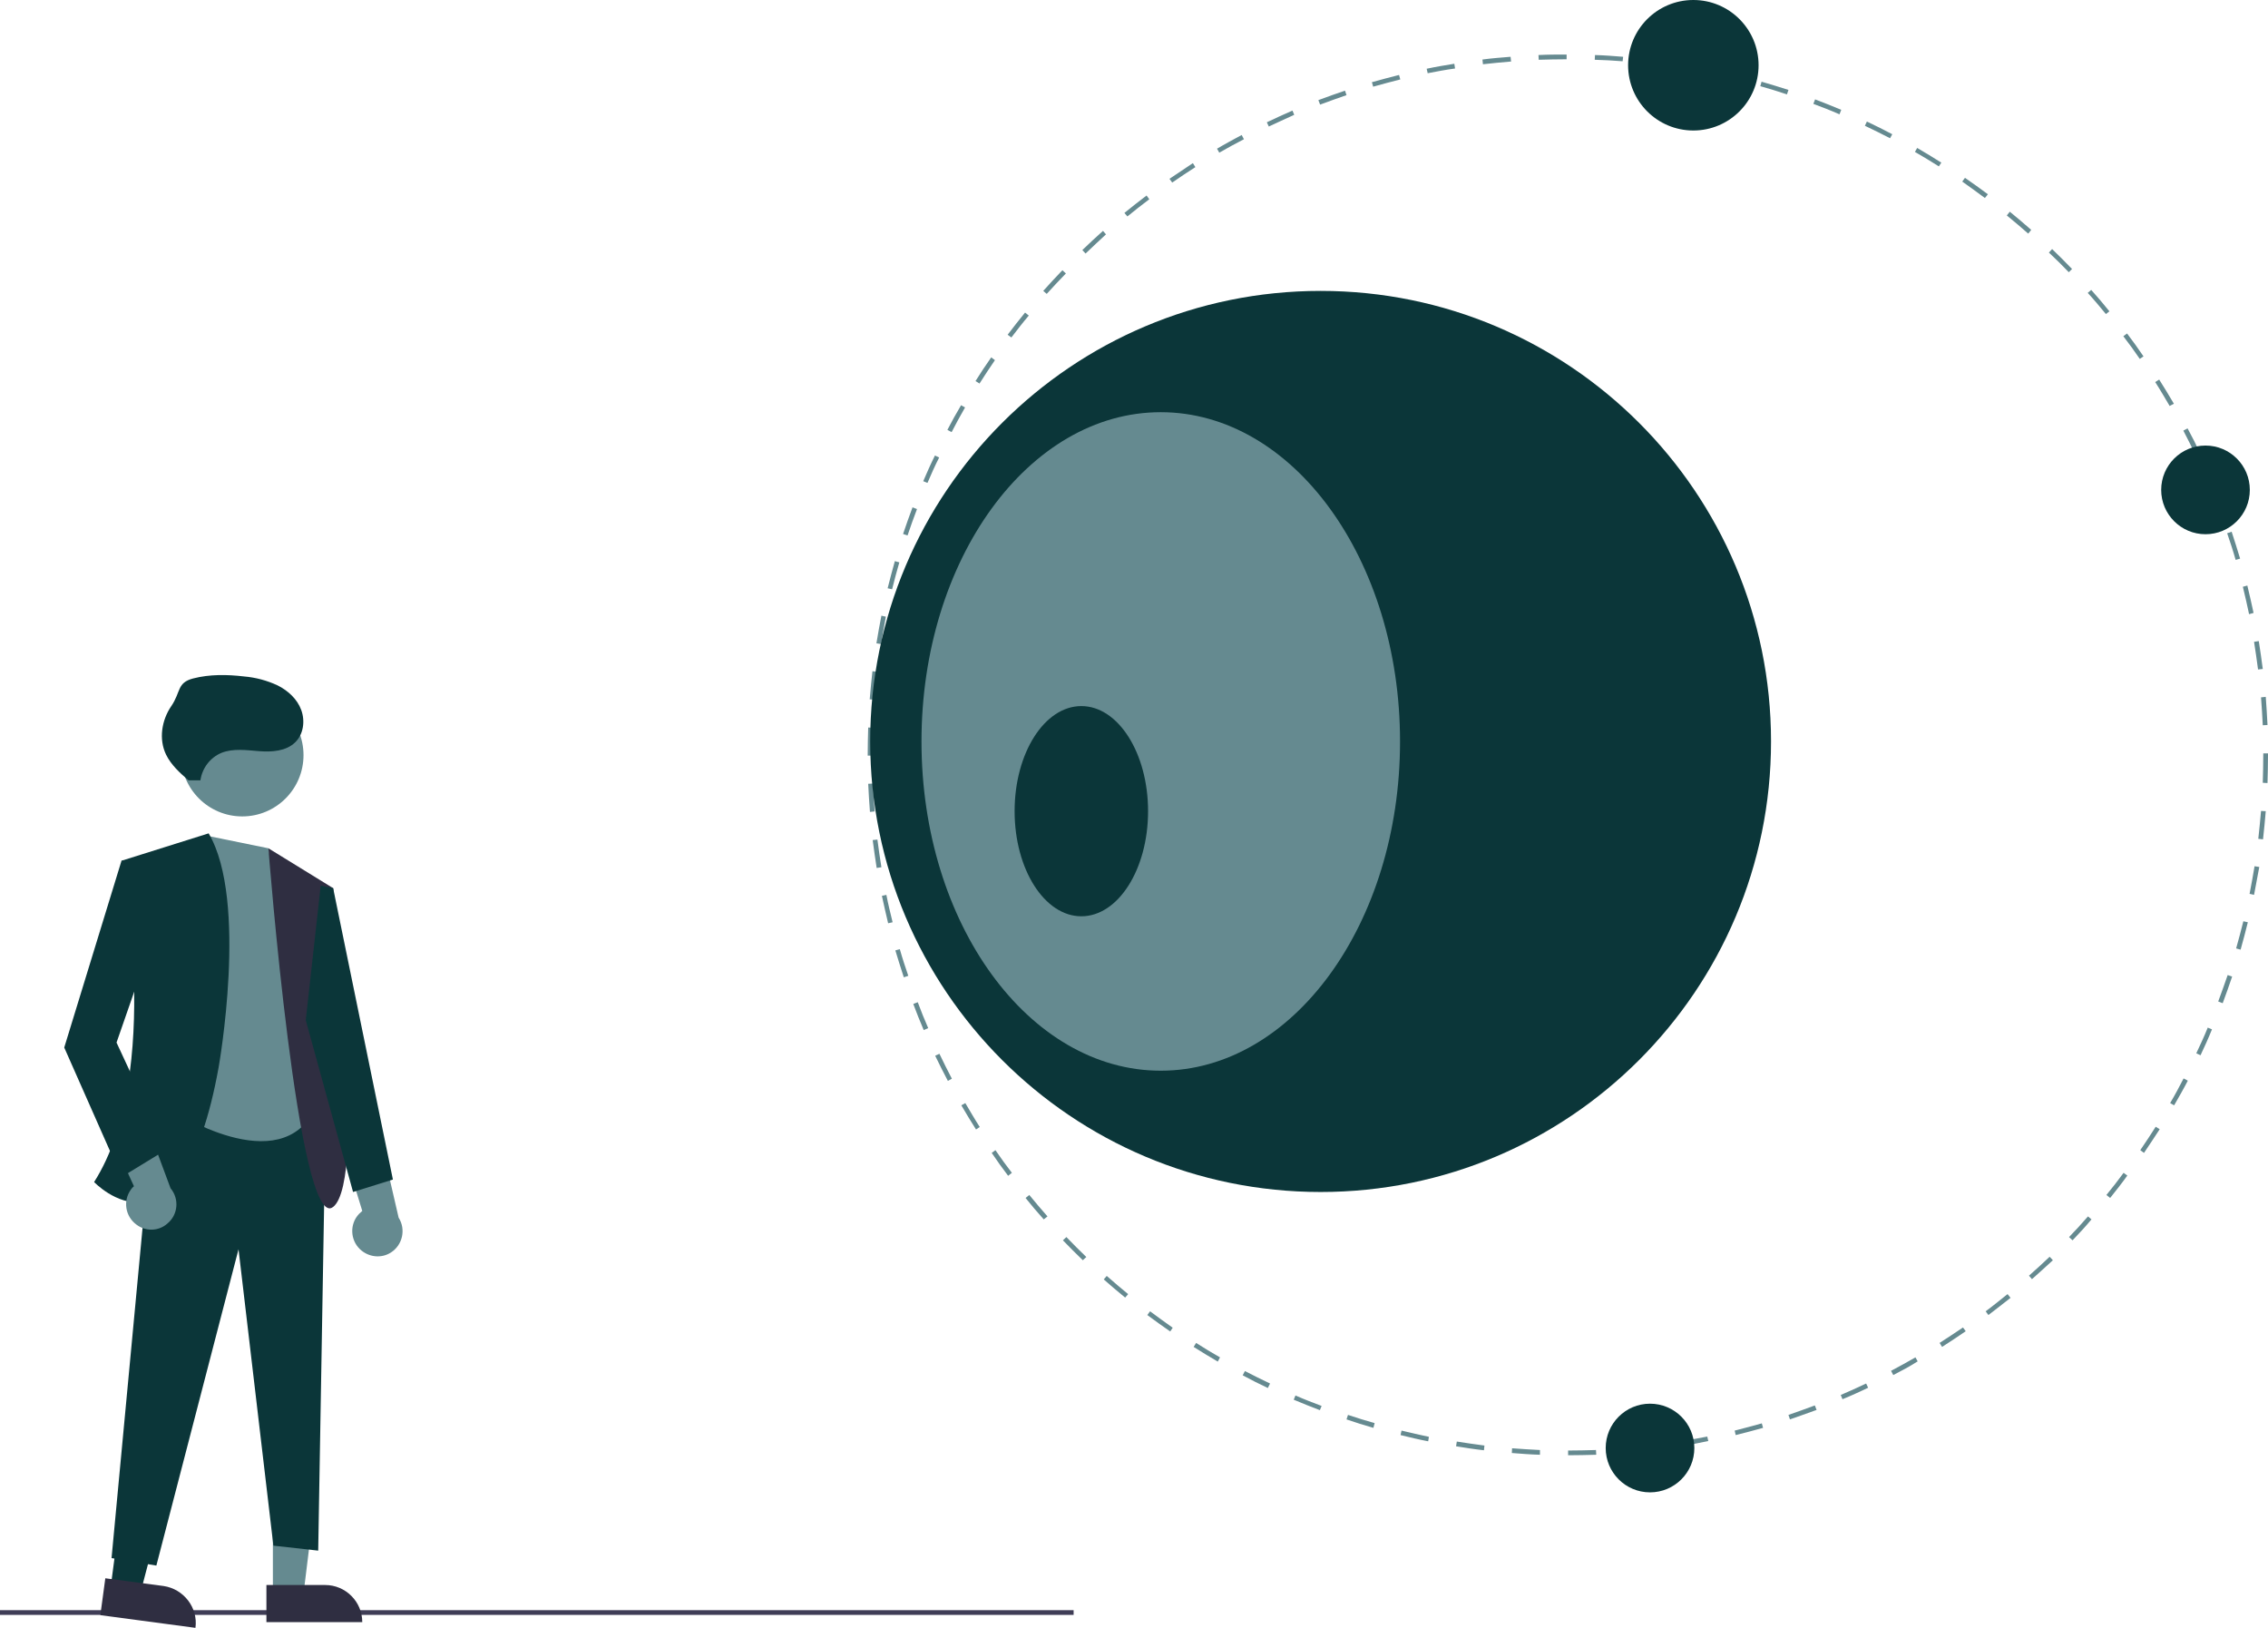
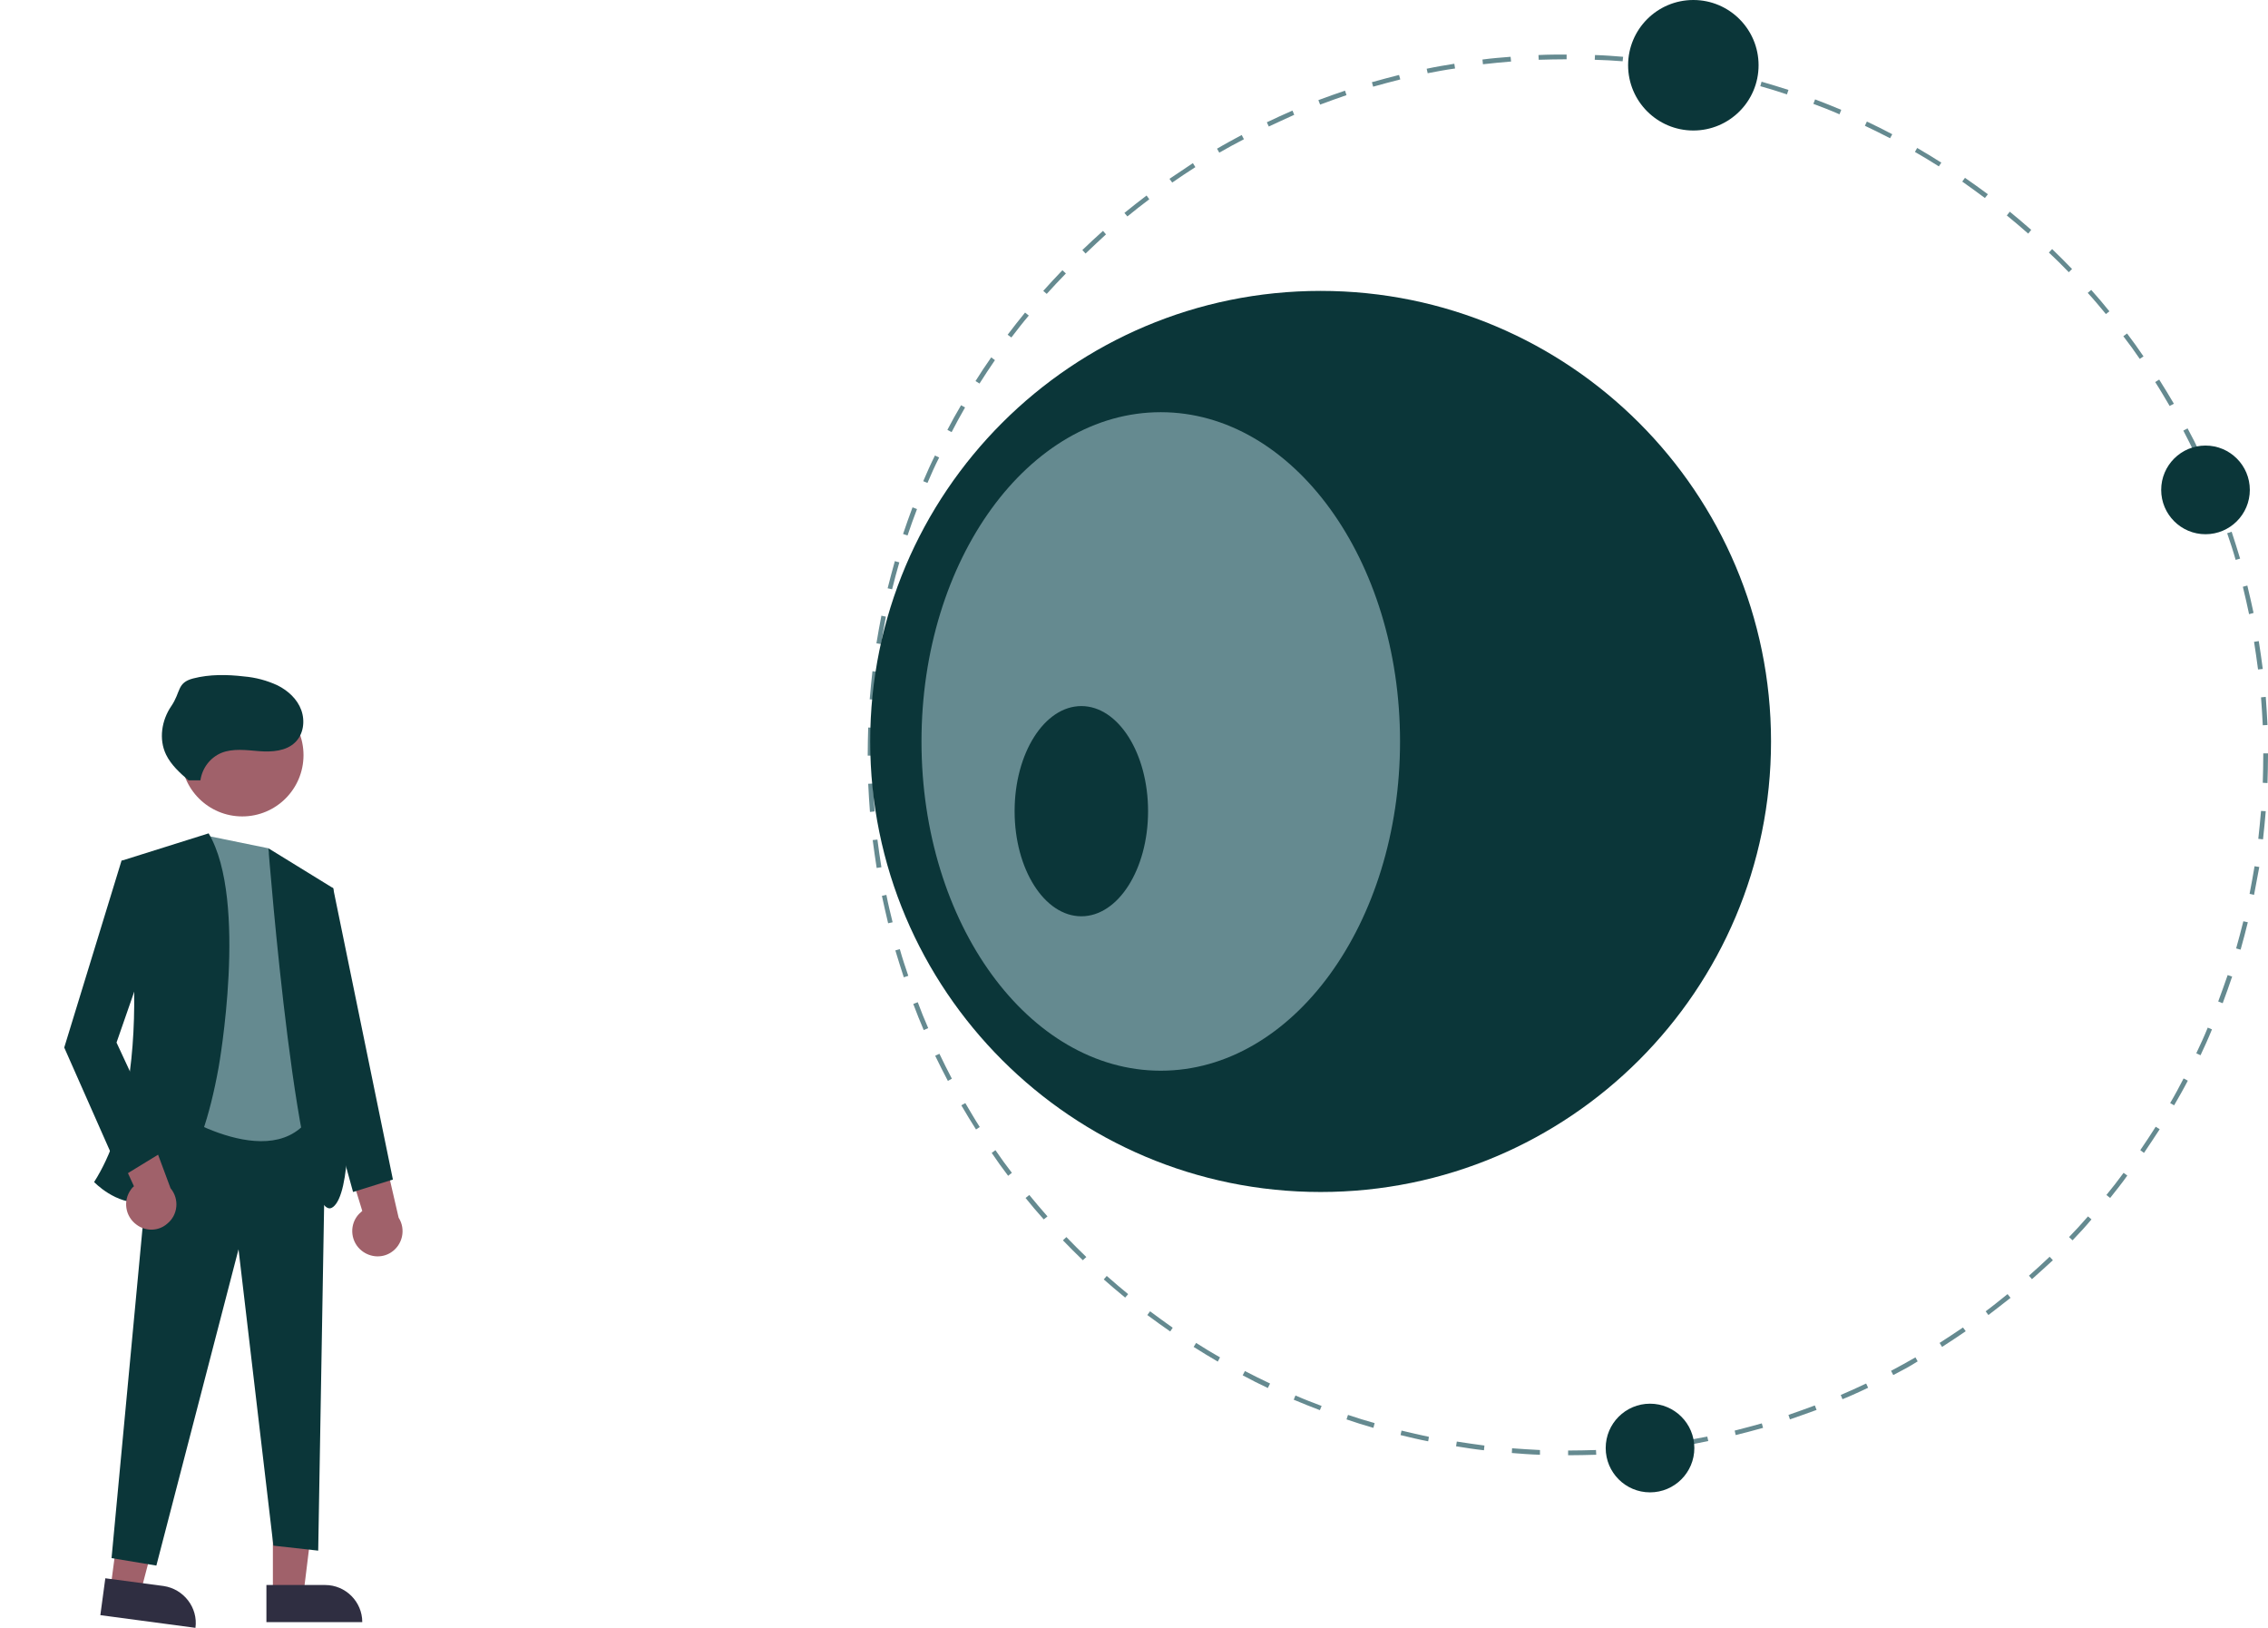
<svg xmlns="http://www.w3.org/2000/svg" version="1.1" id="Layer_1" x="0px" y="0px" viewBox="0 0 910.9 653.6" style="enable-background:new 0 0 910.9 653.6;" xml:space="preserve">
  <style type="text/css">
- 	.st0{fill:#3F3D56;}
- 	.st1{fill:#658A90;}
- 	.st2{fill:#2F2E41;}
- 	.st3{fill:#0B3639;}
+ 	.st0{fill:#A0616A;}
+ 	.st1{fill:#2F2E41;}
+ 	.st2{fill:#0B3639;}
+ 	.st3{fill:#658A90;}
</style>
-   <rect y="646.5" class="st0" width="431.2" height="1.9" />
-   <polygon class="st1" points="109.6,639.9 121.9,639.9 127.7,592.7 109.6,592.7 " />
-   <path class="st2" d="M145.5,651.3l-38.5,0l0,0l0-14.9l0,0l23.6,0C138.8,636.4,145.5,643.1,145.5,651.3L145.5,651.3L145.5,651.3z" />
-   <polygon class="st3" points="44.4,637.6 56.5,639.2 68.6,593.1 50.6,590.7 " />
-   <path class="st2" d="M78.5,653.6l-38.2-5.1l0,0l2-14.8l0,0l23.4,3.1C73.8,638,79.6,645.5,78.5,653.6L78.5,653.6L78.5,653.6  L78.5,653.6z" />
-   <polygon class="st3" points="61.8,444.6 130.8,447.6 127.8,622.6 109.8,620.6 95.8,501.6 62.8,628.6 44.8,625.6 " />
-   <path class="st1" d="M107.8,340.6l-24-4.9l-15,109.9c0,0,44,29,58-1L107.8,340.6z" />
-   <circle class="st1" cx="97.3" cy="303.2" r="24.6" />
-   <path class="st3" d="M83.8,334.6l-35,11c0,0,17,85-11,129c0,0,35,37,50-46C87.8,428.6,99.8,361.6,83.8,334.6z" />
+   <polygon class="st0" points="109.6,639.9 121.9,639.9 127.7,592.7 109.6,592.7 " />
+   <path class="st1" d="M145.5,651.3H107l0,0v-14.9l0,0h23.6C138.8,636.4,145.5,643.1,145.5,651.3L145.5,651.3L145.5,651.3z" />
+   <polygon class="st0" points="44.4,637.6 56.5,639.2 68.6,593.1 50.6,590.7 " />
+   <path class="st1" d="M78.5,653.6l-38.2-5.1l0,0l2-14.8l0,0l23.4,3.1C73.8,638,79.6,645.5,78.5,653.6L78.5,653.6L78.5,653.6  L78.5,653.6z" />
+   <polygon class="st2" points="61.8,444.6 130.8,447.6 127.8,622.6 109.8,620.6 95.8,501.6 62.8,628.6 44.8,625.6 " />
+   <path class="st3" d="M107.8,340.6l-24-4.9l-15,109.9c0,0,44,29,58-1L107.8,340.6z" />
+   <circle class="st0" cx="97.3" cy="303.2" r="24.6" />
+   <path class="st2" d="M83.8,334.6l-35,11c0,0,17,85-11,129c0,0,35,37,50-46C87.8,428.6,99.8,361.6,83.8,334.6z" />
  <path class="st2" d="M107.8,340.6l26,16c0,0,14,117,0,128S107.8,340.6,107.8,340.6z" />
-   <path class="st1" d="M144.6,501.6c-4-3.8-4.2-10.2-0.4-14.2c0.4-0.4,0.9-0.8,1.3-1.2L135,452.1l17.8,5.2l7.3,31.6  c3,4.7,1.6,11-3.1,14C153.1,505.4,148,504.8,144.6,501.6z" />
-   <path class="st1" d="M54.8,491.7c-4.5-3.3-5.5-9.6-2.2-14.1c0.3-0.5,0.7-0.9,1.2-1.3l-14.9-32.5l18.3,2.9l11.3,30.4  c3.6,4.3,3,10.7-1.3,14.2C63.7,494.4,58.5,494.5,54.8,491.7L54.8,491.7z" />
-   <polygon class="st3" points="57.8,346.6 48.8,345.6 25.8,420.6 48.8,472.6 66.8,461.6 46.8,418.6 62.8,372.6 " />
-   <polygon class="st3" points="128.8,355.6 133.8,356.6 157.8,473.6 141.8,478.6 122.8,409.6 " />
-   <path class="st3" d="M80.5,313.3c0.7-4.9,3.9-9.1,8.4-11c4.7-1.9,10.1-1.1,15.2-0.7s10.8,0,14.4-3.5c3.4-3.2,4.1-8.6,2.5-13  s-5.3-7.8-9.5-9.9c-4.3-2-8.8-3.2-13.5-3.6c-6.8-0.8-13.8-0.9-20.4,0.8s-4.9,5.4-8.8,11.1s-5.1,13.3-2.1,19.5c2,4.1,5.5,7.3,9,10.3" />
-   <path class="st1" d="M629.8,584.3l0-1.9c3.7,0,7.5-0.1,11.2-0.2l0.1,1.9C637.4,584.2,633.6,584.3,629.8,584.3z M618.5,584.1  c-3.7-0.1-7.6-0.4-11.3-0.7l0.1-1.9c3.7,0.3,7.5,0.5,11.2,0.7L618.5,584.1z M652.5,583.4l-0.1-1.9c3.7-0.3,7.5-0.7,11.2-1.1l0.2,1.9  C660,582.7,656.2,583.1,652.5,583.4L652.5,583.4z M596,582.3c-3.7-0.4-7.5-1-11.2-1.6l0.3-1.9c3.7,0.6,7.4,1.1,11.1,1.6L596,582.3z   M674.9,580.7l-0.3-1.9c3.7-0.6,7.4-1.3,11.1-2l0.4,1.8C682.4,579.4,678.6,580.1,674.9,580.7L674.9,580.7z M573.6,578.7  c-3.7-0.7-7.4-1.6-11.1-2.5l0.4-1.8c3.6,0.9,7.3,1.7,11,2.5L573.6,578.7z M697.1,576.2l-0.4-1.8c3.6-0.9,7.3-1.9,10.9-2.9l0.5,1.8  C704.5,574.3,700.8,575.3,697.1,576.2z M551.6,573.3c-3.6-1-7.3-2.2-10.8-3.4l0.6-1.8c3.5,1.2,7.2,2.3,10.7,3.3L551.6,573.3z   M718.9,569.9l-0.6-1.8c3.5-1.2,7.1-2.5,10.6-3.8l0.7,1.8C726,567.4,722.4,568.7,718.9,569.9z M530.1,566.2  c-3.5-1.3-7.1-2.8-10.5-4.2l0.7-1.7c3.4,1.5,7,2.9,10.5,4.2L530.1,566.2z M740,561.8l-0.7-1.7c3.4-1.5,6.9-3,10.2-4.6l0.8,1.7  C746.9,558.8,743.5,560.4,740,561.8z M509.2,557.3c-3.4-1.6-6.8-3.3-10.1-5.1l0.9-1.7c3.3,1.7,6.7,3.4,10.1,5L509.2,557.3z   M760.4,552.1l-0.9-1.7c3.3-1.7,6.6-3.6,9.8-5.4l0.9,1.6C767.1,548.6,763.7,550.4,760.4,552.1L760.4,552.1z M489.1,546.7  c-3.3-1.9-6.5-3.9-9.7-5.9l1-1.6c3.1,2,6.4,4,9.6,5.8L489.1,546.7z M780,540.8l-1-1.6c3.1-2,6.3-4.1,9.4-6.2l1.1,1.5  C786.3,536.7,783.1,538.8,780,540.8L780,540.8z M470,534.6c-3.1-2.1-6.2-4.4-9.2-6.6l1.1-1.5c3,2.2,6.1,4.5,9.1,6.6L470,534.6z   M798.6,528l-1.1-1.5c3-2.2,5.9-4.6,8.8-6.9l1.2,1.5C804.6,523.4,801.6,525.7,798.6,528L798.6,528z M451.9,521  c-2.9-2.4-5.8-4.8-8.6-7.3l1.2-1.4c2.8,2.5,5.7,4.9,8.6,7.3L451.9,521z M816.1,513.6l-1.2-1.4c2.8-2.5,5.6-5,8.3-7.6l1.3,1.4  C821.7,508.6,818.9,511.1,816.1,513.6L816.1,513.6z M434.9,506c-2.7-2.6-5.4-5.3-8-8l1.4-1.3c2.6,2.7,5.3,5.4,8,8L434.9,506z   M832.4,498l-1.4-1.3c2.6-2.7,5.2-5.5,7.6-8.3l1.4,1.2C837.6,492.5,835,495.3,832.4,498L832.4,498z M419.2,489.6  c-2.5-2.8-5-5.7-7.3-8.6l1.5-1.2c2.4,2.9,4.8,5.8,7.3,8.6L419.2,489.6z M847.5,481l-1.5-1.2c2.4-2.9,4.7-5.9,6.9-8.9l1.5,1.1  C852.2,475.1,849.8,478.1,847.5,481L847.5,481z M404.9,472.1c-2.3-3-4.5-6.1-6.6-9.2l1.5-1.1c2.1,3.1,4.3,6.1,6.6,9.1L404.9,472.1z   M861.1,462.9l-1.5-1.1c2.1-3.1,4.2-6.2,6.2-9.4l1.6,1C865.3,456.6,863.2,459.8,861.1,462.9L861.1,462.9z M392,453.5  c-2-3.2-4-6.4-5.9-9.7l1.6-0.9c1.9,3.2,3.8,6.5,5.8,9.6L392,453.5z M873.2,443.8l-1.6-0.9c1.9-3.2,3.7-6.6,5.4-9.9l1.7,0.9  C877,437.2,875.1,440.5,873.2,443.8L873.2,443.8z M380.7,434c-1.7-3.3-3.5-6.7-5.1-10.1l1.7-0.8c1.6,3.4,3.3,6.7,5,10L380.7,434z   M883.8,423.7l-1.7-0.8c1.6-3.4,3.2-6.8,4.6-10.3l1.7,0.7C887,416.8,885.4,420.3,883.8,423.7L883.8,423.7z M371,413.6  c-1.5-3.5-2.9-7-4.2-10.5l1.8-0.7c1.3,3.5,2.7,7,4.2,10.4L371,413.6z M892.7,402.8l-1.8-0.7c1.3-3.5,2.6-7.1,3.8-10.6l1.8,0.6  C895.3,395.7,894,399.3,892.7,402.8L892.7,402.8z M363,392.4c-1.2-3.6-2.3-7.2-3.4-10.8l1.8-0.5c1,3.6,2.2,7.2,3.4,10.7L363,392.4z   M899.9,381.3l-1.8-0.5c1-3.6,2-7.2,2.9-10.9l1.8,0.4C901.9,374,900.9,377.7,899.9,381.3L899.9,381.3z M356.7,370.7  c-0.9-3.7-1.7-7.4-2.5-11l1.8-0.4c0.7,3.7,1.6,7.3,2.5,11L356.7,370.7z M905.3,359.3l-1.8-0.4c0.7-3.7,1.4-7.4,2-11.1l1.9,0.3  C906.7,351.9,906,355.7,905.3,359.3L905.3,359.3z M352.1,348.5c-0.6-3.7-1.1-7.5-1.6-11.2l1.9-0.2c0.5,3.7,1,7.5,1.6,11.1  L352.1,348.5z M908.9,337l-1.9-0.2c0.4-3.7,0.8-7.5,1.1-11.2l1.9,0.1C909.7,329.5,909.3,333.2,908.9,337L908.9,337z M349.4,326  c-0.3-3.7-0.5-7.5-0.7-11.3l1.9-0.1c0.2,3.7,0.4,7.5,0.7,11.2L349.4,326z M910.7,314.4l-1.9-0.1c0.1-3.7,0.2-7.5,0.2-11.2l0-0.6h1.9  l0,0.6C910.9,306.9,910.8,310.7,910.7,314.4L910.7,314.4z M350.4,303.4h-1.9l0-0.3c0-3.7,0.1-7.4,0.2-11l1.9,0.1  c-0.1,3.6-0.2,7.3-0.2,10.9L350.4,303.4z M908.8,291.2c-0.2-3.7-0.4-7.5-0.7-11.2l1.9-0.2c0.3,3.8,0.5,7.6,0.7,11.3L908.8,291.2z   M351.2,280.9l-1.9-0.1c0.3-3.8,0.7-7.5,1.1-11.3l1.9,0.2C351.9,273.4,351.5,277.2,351.2,280.9z M906.9,268.8  c-0.5-3.7-1-7.4-1.6-11.1l1.9-0.3c0.6,3.7,1.1,7.5,1.6,11.2L906.9,268.8z M353.9,258.6l-1.9-0.3c0.6-3.7,1.3-7.5,2-11.1l1.8,0.4  C355.1,251.2,354.5,254.9,353.9,258.6z M903.3,246.6c-0.8-3.7-1.6-7.4-2.5-11l1.8-0.5c0.9,3.6,1.7,7.4,2.5,11L903.3,246.6z   M358.3,236.6l-1.8-0.4c0.9-3.6,1.9-7.3,2.9-10.9l1.8,0.5C360.2,229.3,359.2,232.9,358.3,236.6L358.3,236.6z M897.9,224.8  c-1-3.6-2.2-7.2-3.4-10.7l1.8-0.6c1.2,3.6,2.3,7.2,3.4,10.8L897.9,224.8z M364.5,215l-1.8-0.6c1.2-3.6,2.5-7.2,3.8-10.7l1.8,0.7  C367,207.8,365.7,211.4,364.5,215z M890.7,203.5c-1.3-3.5-2.7-7-4.2-10.4l1.7-0.7c1.5,3.4,2.9,7,4.2,10.5L890.7,203.5z M372.5,193.9  l-1.7-0.7c1.5-3.5,3-6.9,4.7-10.3l1.7,0.8C375.5,187,374,190.4,372.5,193.9L372.5,193.9z M881.9,182.9c-1.6-3.4-3.3-6.7-5-10  l1.7-0.9c1.8,3.3,3.5,6.7,5.1,10.1L881.9,182.9z M382.2,173.5l-1.7-0.9c1.7-3.3,3.6-6.7,5.5-9.9l1.6,0.9  C385.7,166.9,383.9,170.2,382.2,173.5L382.2,173.5z M871.4,163c-1.9-3.2-3.8-6.5-5.8-9.6l1.6-1c2,3.2,4,6.4,5.9,9.7L871.4,163z   M393.4,154l-1.6-1c2-3.2,4.1-6.4,6.3-9.5l1.5,1.1C397.5,147.7,395.4,150.8,393.4,154L393.4,154z M859.4,144.1  c-2.1-3.1-4.3-6.1-6.6-9.1l1.5-1.1c2.3,3,4.5,6.1,6.6,9.2L859.4,144.1z M406.2,135.5l-1.5-1.1c2.3-3,4.6-6,7-8.9l1.5,1.2  C410.8,129.5,408.5,132.5,406.2,135.5L406.2,135.5z M845.8,126.1c-2.4-2.9-4.8-5.8-7.3-8.5l1.4-1.2c2.5,2.8,5,5.7,7.3,8.6  L845.8,126.1z M420.4,118l-1.4-1.2c2.5-2.8,5.1-5.6,7.7-8.3l1.4,1.3C425.5,112.5,422.9,115.2,420.4,118L420.4,118z M830.9,109.3  c-2.6-2.7-5.3-5.4-8-7.9l1.3-1.4c2.7,2.6,5.4,5.3,8,8L830.9,109.3z M436,101.8l-1.3-1.4c2.7-2.6,5.5-5.2,8.3-7.7l1.2,1.4  C441.5,96.6,438.7,99.2,436,101.8L436,101.8z M814.6,93.8c-2.8-2.5-5.7-4.9-8.6-7.3l1.2-1.5c2.9,2.4,5.8,4.8,8.6,7.3L814.6,93.8z   M452.8,86.9l-1.2-1.4c2.9-2.4,5.9-4.7,8.9-7l1.1,1.5C458.7,82.2,455.7,84.5,452.8,86.9L452.8,86.9z M797.2,79.5  c-3-2.2-6.1-4.5-9.1-6.6l1.1-1.5c3.1,2.1,6.2,4.4,9.2,6.6L797.2,79.5z M470.8,73.3l-1.1-1.5c3.1-2.1,6.3-4.2,9.4-6.3l1,1.6  C477,69.1,473.8,71.2,470.8,73.3L470.8,73.3z M778.7,66.8c-3.2-2-6.4-4-9.6-5.8l0.9-1.6c3.3,1.9,6.5,3.9,9.7,5.9L778.7,66.8z   M489.7,61.3l-0.9-1.6c3.2-1.9,6.6-3.7,9.9-5.5l0.9,1.7C496.3,57.6,493,59.4,489.7,61.3L489.7,61.3z M759.1,55.5  c-3.3-1.7-6.7-3.4-10.1-5l0.8-1.7c3.4,1.6,6.8,3.3,10.2,5.1L759.1,55.5z M509.6,50.8l-0.8-1.7c3.4-1.6,6.8-3.2,10.3-4.7l0.7,1.7  C516.4,47.7,512.9,49.2,509.6,50.8L509.6,50.8z M738.8,45.9c-3.4-1.5-7-2.9-10.5-4.2l0.7-1.8c3.5,1.3,7.1,2.8,10.5,4.2L738.8,45.9z   M530.2,42l-0.7-1.8c3.5-1.3,7.1-2.6,10.7-3.8l0.6,1.8C537.3,39.4,533.7,40.7,530.2,42L530.2,42z M717.7,37.9  c-3.5-1.2-7.2-2.3-10.7-3.3l0.5-1.8c3.6,1,7.2,2.2,10.8,3.3L717.7,37.9z M551.5,34.8L551,33c3.6-1,7.3-2,10.9-2.9l0.5,1.8  C558.8,32.8,555.1,33.8,551.5,34.8L551.5,34.8z M696.1,31.7c-3.6-0.9-7.3-1.7-11-2.4l0.4-1.8c3.7,0.7,7.4,1.6,11.1,2.5L696.1,31.7z   M573.4,29.4l-0.4-1.8c3.7-0.8,7.4-1.4,11.1-2l0.3,1.9C580.7,28,577,28.7,573.4,29.4z M674,27.3c-3.7-0.6-7.4-1.1-11.1-1.5l0.2-1.9  c3.7,0.4,7.5,1,11.2,1.6L674,27.3z M595.6,25.8l-0.2-1.9c3.7-0.5,7.5-0.8,11.3-1.1l0.2,1.9C603,25,599.3,25.4,595.6,25.8L595.6,25.8  z M651.7,24.6c-3.7-0.3-7.5-0.5-11.2-0.6l0.1-1.9c3.8,0.1,7.6,0.4,11.3,0.7L651.7,24.6z M618,24l-0.1-1.9c3.7-0.2,7.6-0.2,11.3-0.2  l0,1.9C625.5,23.8,621.7,23.9,618,24L618,24z" />
-   <circle class="st3" cx="530.4" cy="297.7" r="180.9" />
-   <ellipse class="st1" cx="466.2" cy="297.7" rx="96.1" ry="132.2" />
-   <ellipse class="st3" cx="434.3" cy="325.7" rx="26.8" ry="42.2" />
-   <circle class="st3" cx="885.8" cy="196.7" r="17.8" />
-   <circle class="st3" cx="680.1" cy="26.2" r="26.2" />
-   <circle class="st3" cx="662.7" cy="581.4" r="17.8" />
+   <path class="st0" d="M144.6,501.6c-4-3.8-4.2-10.2-0.4-14.2c0.4-0.4,0.9-0.8,1.3-1.2L135,452.1l17.8,5.2l7.3,31.6  c3,4.7,1.6,11-3.1,14C153.1,505.4,148,504.8,144.6,501.6z" />
+   <path class="st0" d="M54.8,491.7c-4.5-3.3-5.5-9.6-2.2-14.1c0.3-0.5,0.7-0.9,1.2-1.3l-14.9-32.5l18.3,2.9l11.3,30.4  c3.6,4.3,3,10.7-1.3,14.2C63.7,494.4,58.5,494.5,54.8,491.7L54.8,491.7z" />
+   <polygon class="st2" points="57.8,346.6 48.8,345.6 25.8,420.6 48.8,472.6 66.8,461.6 46.8,418.6 62.8,372.6 " />
+   <polygon class="st2" points="128.8,355.6 133.8,356.6 157.8,473.6 141.8,478.6 122.8,409.6 " />
+   <path class="st2" d="M80.5,313.3c0.7-4.9,3.9-9.1,8.4-11c4.7-1.9,10.1-1.1,15.2-0.7s10.8,0,14.4-3.5c3.4-3.2,4.1-8.6,2.5-13  s-5.3-7.8-9.5-9.9c-4.3-2-8.8-3.2-13.5-3.6c-6.8-0.8-13.8-0.9-20.4,0.8s-4.9,5.4-8.8,11.1s-5.1,13.3-2.1,19.5c2,4.1,5.5,7.3,9,10.3" />
+   <path class="st3" d="M629.8,584.3v-1.9c3.7,0,7.5-0.1,11.2-0.2l0.1,1.9C637.4,584.2,633.6,584.3,629.8,584.3z M618.5,584.1  c-3.7-0.1-7.6-0.4-11.3-0.7l0.1-1.9c3.7,0.3,7.5,0.5,11.2,0.7V584.1z M652.5,583.4l-0.1-1.9c3.7-0.3,7.5-0.7,11.2-1.1l0.2,1.9  C660,582.7,656.2,583.1,652.5,583.4L652.5,583.4z M596,582.3c-3.7-0.4-7.5-1-11.2-1.6l0.3-1.9c3.7,0.6,7.4,1.1,11.1,1.6L596,582.3z   M674.9,580.7l-0.3-1.9c3.7-0.6,7.4-1.3,11.1-2l0.4,1.8C682.4,579.4,678.6,580.1,674.9,580.7L674.9,580.7z M573.6,578.7  c-3.7-0.7-7.4-1.6-11.1-2.5l0.4-1.8c3.6,0.9,7.3,1.7,11,2.5L573.6,578.7z M697.1,576.2l-0.4-1.8c3.6-0.9,7.3-1.9,10.9-2.9l0.5,1.8  C704.5,574.3,700.8,575.3,697.1,576.2z M551.6,573.3c-3.6-1-7.3-2.2-10.8-3.4l0.6-1.8c3.5,1.2,7.2,2.3,10.7,3.3L551.6,573.3z   M718.9,569.9l-0.6-1.8c3.5-1.2,7.1-2.5,10.6-3.8l0.7,1.8C726,567.4,722.4,568.7,718.9,569.9z M530.1,566.2  c-3.5-1.3-7.1-2.8-10.5-4.2l0.7-1.7c3.4,1.5,7,2.9,10.5,4.2L530.1,566.2z M740,561.8l-0.7-1.7c3.4-1.5,6.9-3,10.2-4.6l0.8,1.7  C746.9,558.8,743.5,560.4,740,561.8z M509.2,557.3c-3.4-1.6-6.8-3.3-10.1-5.1l0.9-1.7c3.3,1.7,6.7,3.4,10.1,5L509.2,557.3z   M760.4,552.1l-0.9-1.7c3.3-1.7,6.6-3.6,9.8-5.4l0.9,1.6C767.1,548.6,763.7,550.4,760.4,552.1L760.4,552.1z M489.1,546.7  c-3.3-1.9-6.5-3.9-9.7-5.9l1-1.6c3.1,2,6.4,4,9.6,5.8L489.1,546.7z M780,540.8l-1-1.6c3.1-2,6.3-4.1,9.4-6.2l1.1,1.5  C786.3,536.7,783.1,538.8,780,540.8L780,540.8z M470,534.6c-3.1-2.1-6.2-4.4-9.2-6.6l1.1-1.5c3,2.2,6.1,4.5,9.1,6.6L470,534.6z   M798.6,528l-1.1-1.5c3-2.2,5.9-4.6,8.8-6.9l1.2,1.5C804.6,523.4,801.6,525.7,798.6,528L798.6,528z M451.9,521  c-2.9-2.4-5.8-4.8-8.6-7.3l1.2-1.4c2.8,2.5,5.7,4.9,8.6,7.3L451.9,521z M816.1,513.6l-1.2-1.4c2.8-2.5,5.6-5,8.3-7.6l1.3,1.4  C821.7,508.6,818.9,511.1,816.1,513.6L816.1,513.6z M434.9,506c-2.7-2.6-5.4-5.3-8-8l1.4-1.3c2.6,2.7,5.3,5.4,8,8L434.9,506z   M832.4,498l-1.4-1.3c2.6-2.7,5.2-5.5,7.6-8.3l1.4,1.2C837.6,492.5,835,495.3,832.4,498L832.4,498z M419.2,489.6  c-2.5-2.8-5-5.7-7.3-8.6l1.5-1.2c2.4,2.9,4.8,5.8,7.3,8.6L419.2,489.6z M847.5,481l-1.5-1.2c2.4-2.9,4.7-5.9,6.9-8.9l1.5,1.1  C852.2,475.1,849.8,478.1,847.5,481L847.5,481z M404.9,472.1c-2.3-3-4.5-6.1-6.6-9.2l1.5-1.1c2.1,3.1,4.3,6.1,6.6,9.1L404.9,472.1z   M861.1,462.9l-1.5-1.1c2.1-3.1,4.2-6.2,6.2-9.4l1.6,1C865.3,456.6,863.2,459.8,861.1,462.9L861.1,462.9z M392,453.5  c-2-3.2-4-6.4-5.9-9.7l1.6-0.9c1.9,3.2,3.8,6.5,5.8,9.6L392,453.5z M873.2,443.8l-1.6-0.9c1.9-3.2,3.7-6.6,5.4-9.9l1.7,0.9  C877,437.2,875.1,440.5,873.2,443.8L873.2,443.8z M380.7,434c-1.7-3.3-3.5-6.7-5.1-10.1l1.7-0.8c1.6,3.4,3.3,6.7,5,10L380.7,434z   M883.8,423.7l-1.7-0.8c1.6-3.4,3.2-6.8,4.6-10.3l1.7,0.7C887,416.8,885.4,420.3,883.8,423.7L883.8,423.7z M371,413.6  c-1.5-3.5-2.9-7-4.2-10.5l1.8-0.7c1.3,3.5,2.7,7,4.2,10.4L371,413.6z M892.7,402.8l-1.8-0.7c1.3-3.5,2.6-7.1,3.8-10.6l1.8,0.6  C895.3,395.7,894,399.3,892.7,402.8L892.7,402.8z M363,392.4c-1.2-3.6-2.3-7.2-3.4-10.8l1.8-0.5c1,3.6,2.2,7.2,3.4,10.7L363,392.4z   M899.9,381.3l-1.8-0.5c1-3.6,2-7.2,2.9-10.9l1.8,0.4C901.9,374,900.9,377.7,899.9,381.3L899.9,381.3z M356.7,370.7  c-0.9-3.7-1.7-7.4-2.5-11l1.8-0.4c0.7,3.7,1.6,7.3,2.5,11L356.7,370.7z M905.3,359.3l-1.8-0.4c0.7-3.7,1.4-7.4,2-11.1l1.9,0.3  C906.7,351.9,906,355.7,905.3,359.3L905.3,359.3z M352.1,348.5c-0.6-3.7-1.1-7.5-1.6-11.2l1.9-0.2c0.5,3.7,1,7.5,1.6,11.1  L352.1,348.5z M908.9,337l-1.9-0.2c0.4-3.7,0.8-7.5,1.1-11.2l1.9,0.1C909.7,329.5,909.3,333.2,908.9,337L908.9,337z M349.4,326  c-0.3-3.7-0.5-7.5-0.7-11.3l1.9-0.1c0.2,3.7,0.4,7.5,0.7,11.2L349.4,326z M910.7,314.4l-1.9-0.1c0.1-3.7,0.2-7.5,0.2-11.2v-0.6h1.9  v0.6C910.9,306.9,910.8,310.7,910.7,314.4L910.7,314.4z M350.4,303.4h-1.9v-0.3c0-3.7,0.1-7.4,0.2-11l1.9,0.1  c-0.1,3.6-0.2,7.3-0.2,10.9V303.4z M908.8,291.2c-0.2-3.7-0.4-7.5-0.7-11.2l1.9-0.2c0.3,3.8,0.5,7.6,0.7,11.3L908.8,291.2z   M351.2,280.9l-1.9-0.1c0.3-3.8,0.7-7.5,1.1-11.3l1.9,0.2C351.9,273.4,351.5,277.2,351.2,280.9z M906.9,268.8  c-0.5-3.7-1-7.4-1.6-11.1l1.9-0.3c0.6,3.7,1.1,7.5,1.6,11.2L906.9,268.8z M353.9,258.6l-1.9-0.3c0.6-3.7,1.3-7.5,2-11.1l1.8,0.4  C355.1,251.2,354.5,254.9,353.9,258.6z M903.3,246.6c-0.8-3.7-1.6-7.4-2.5-11l1.8-0.5c0.9,3.6,1.7,7.4,2.5,11L903.3,246.6z   M358.3,236.6l-1.8-0.4c0.9-3.6,1.9-7.3,2.9-10.9l1.8,0.5C360.2,229.3,359.2,232.9,358.3,236.6L358.3,236.6z M897.9,224.8  c-1-3.6-2.2-7.2-3.4-10.7l1.8-0.6c1.2,3.6,2.3,7.2,3.4,10.8L897.9,224.8z M364.5,215l-1.8-0.6c1.2-3.6,2.5-7.2,3.8-10.7l1.8,0.7  C367,207.8,365.7,211.4,364.5,215z M890.7,203.5c-1.3-3.5-2.7-7-4.2-10.4l1.7-0.7c1.5,3.4,2.9,7,4.2,10.5L890.7,203.5z M372.5,193.9  l-1.7-0.7c1.5-3.5,3-6.9,4.7-10.3l1.7,0.8C375.5,187,374,190.4,372.5,193.9L372.5,193.9z M881.9,182.9c-1.6-3.4-3.3-6.7-5-10  l1.7-0.9c1.8,3.3,3.5,6.7,5.1,10.1L881.9,182.9z M382.2,173.5l-1.7-0.9c1.7-3.3,3.6-6.7,5.5-9.9l1.6,0.9  C385.7,166.9,383.9,170.2,382.2,173.5L382.2,173.5z M871.4,163c-1.9-3.2-3.8-6.5-5.8-9.6l1.6-1c2,3.2,4,6.4,5.9,9.7L871.4,163z   M393.4,154l-1.6-1c2-3.2,4.1-6.4,6.3-9.5l1.5,1.1C397.5,147.7,395.4,150.8,393.4,154L393.4,154z M859.4,144.1  c-2.1-3.1-4.3-6.1-6.6-9.1l1.5-1.1c2.3,3,4.5,6.1,6.6,9.2L859.4,144.1z M406.2,135.5l-1.5-1.1c2.3-3,4.6-6,7-8.9l1.5,1.2  C410.8,129.5,408.5,132.5,406.2,135.5L406.2,135.5z M845.8,126.1c-2.4-2.9-4.8-5.8-7.3-8.5l1.4-1.2c2.5,2.8,5,5.7,7.3,8.6  L845.8,126.1z M420.4,118l-1.4-1.2c2.5-2.8,5.1-5.6,7.7-8.3l1.4,1.3C425.5,112.5,422.9,115.2,420.4,118L420.4,118z M830.9,109.3  c-2.6-2.7-5.3-5.4-8-7.9l1.3-1.4c2.7,2.6,5.4,5.3,8,8L830.9,109.3z M436,101.8l-1.3-1.4c2.7-2.6,5.5-5.2,8.3-7.7l1.2,1.4  C441.5,96.6,438.7,99.2,436,101.8L436,101.8z M814.6,93.8c-2.8-2.5-5.7-4.9-8.6-7.3l1.2-1.5c2.9,2.4,5.8,4.8,8.6,7.3L814.6,93.8z   M452.8,86.9l-1.2-1.4c2.9-2.4,5.9-4.7,8.9-7l1.1,1.5C458.7,82.2,455.7,84.5,452.8,86.9L452.8,86.9z M797.2,79.5  c-3-2.2-6.1-4.5-9.1-6.6l1.1-1.5c3.1,2.1,6.2,4.4,9.2,6.6L797.2,79.5z M470.8,73.3l-1.1-1.5c3.1-2.1,6.3-4.2,9.4-6.3l1,1.6  C477,69.1,473.8,71.2,470.8,73.3L470.8,73.3z M778.7,66.8c-3.2-2-6.4-4-9.6-5.8l0.9-1.6c3.3,1.9,6.5,3.9,9.7,5.9L778.7,66.8z   M489.7,61.3l-0.9-1.6c3.2-1.9,6.6-3.7,9.9-5.5l0.9,1.7C496.3,57.6,493,59.4,489.7,61.3L489.7,61.3z M759.1,55.5  c-3.3-1.7-6.7-3.4-10.1-5l0.8-1.7c3.4,1.6,6.8,3.3,10.2,5.1L759.1,55.5z M509.6,50.8l-0.8-1.7c3.4-1.6,6.8-3.2,10.3-4.7l0.7,1.7  C516.4,47.7,512.9,49.2,509.6,50.8L509.6,50.8z M738.8,45.9c-3.4-1.5-7-2.9-10.5-4.2l0.7-1.8c3.5,1.3,7.1,2.8,10.5,4.2L738.8,45.9z   M530.2,42l-0.7-1.8c3.5-1.3,7.1-2.6,10.7-3.8l0.6,1.8C537.3,39.4,533.7,40.7,530.2,42L530.2,42z M717.7,37.9  c-3.5-1.2-7.2-2.3-10.7-3.3l0.5-1.8c3.6,1,7.2,2.2,10.8,3.3L717.7,37.9z M551.5,34.8L551,33c3.6-1,7.3-2,10.9-2.9l0.5,1.8  C558.8,32.8,555.1,33.8,551.5,34.8L551.5,34.8z M696.1,31.7c-3.6-0.9-7.3-1.7-11-2.4l0.4-1.8c3.7,0.7,7.4,1.6,11.1,2.5L696.1,31.7z   M573.4,29.4l-0.4-1.8c3.7-0.8,7.4-1.4,11.1-2l0.3,1.9C580.7,28,577,28.7,573.4,29.4z M674,27.3c-3.7-0.6-7.4-1.1-11.1-1.5l0.2-1.9  c3.7,0.4,7.5,1,11.2,1.6L674,27.3z M595.6,25.8l-0.2-1.9c3.7-0.5,7.5-0.8,11.3-1.1l0.2,1.9C603,25,599.3,25.4,595.6,25.8L595.6,25.8  z M651.7,24.6c-3.7-0.3-7.5-0.5-11.2-0.6l0.1-1.9c3.8,0.1,7.6,0.4,11.3,0.7L651.7,24.6z M618,24l-0.1-1.9c3.7-0.2,7.6-0.2,11.3-0.2  v1.9C625.5,23.8,621.7,23.9,618,24L618,24z" />
+   <circle class="st2" cx="530.4" cy="297.7" r="180.9" />
+   <ellipse class="st3" cx="466.2" cy="297.7" rx="96.1" ry="132.2" />
+   <ellipse class="st2" cx="434.3" cy="325.7" rx="26.8" ry="42.2" />
+   <circle class="st2" cx="885.8" cy="196.7" r="17.8" />
+   <circle class="st2" cx="680.1" cy="26.2" r="26.2" />
+   <circle class="st2" cx="662.7" cy="581.4" r="17.8" />
</svg>
